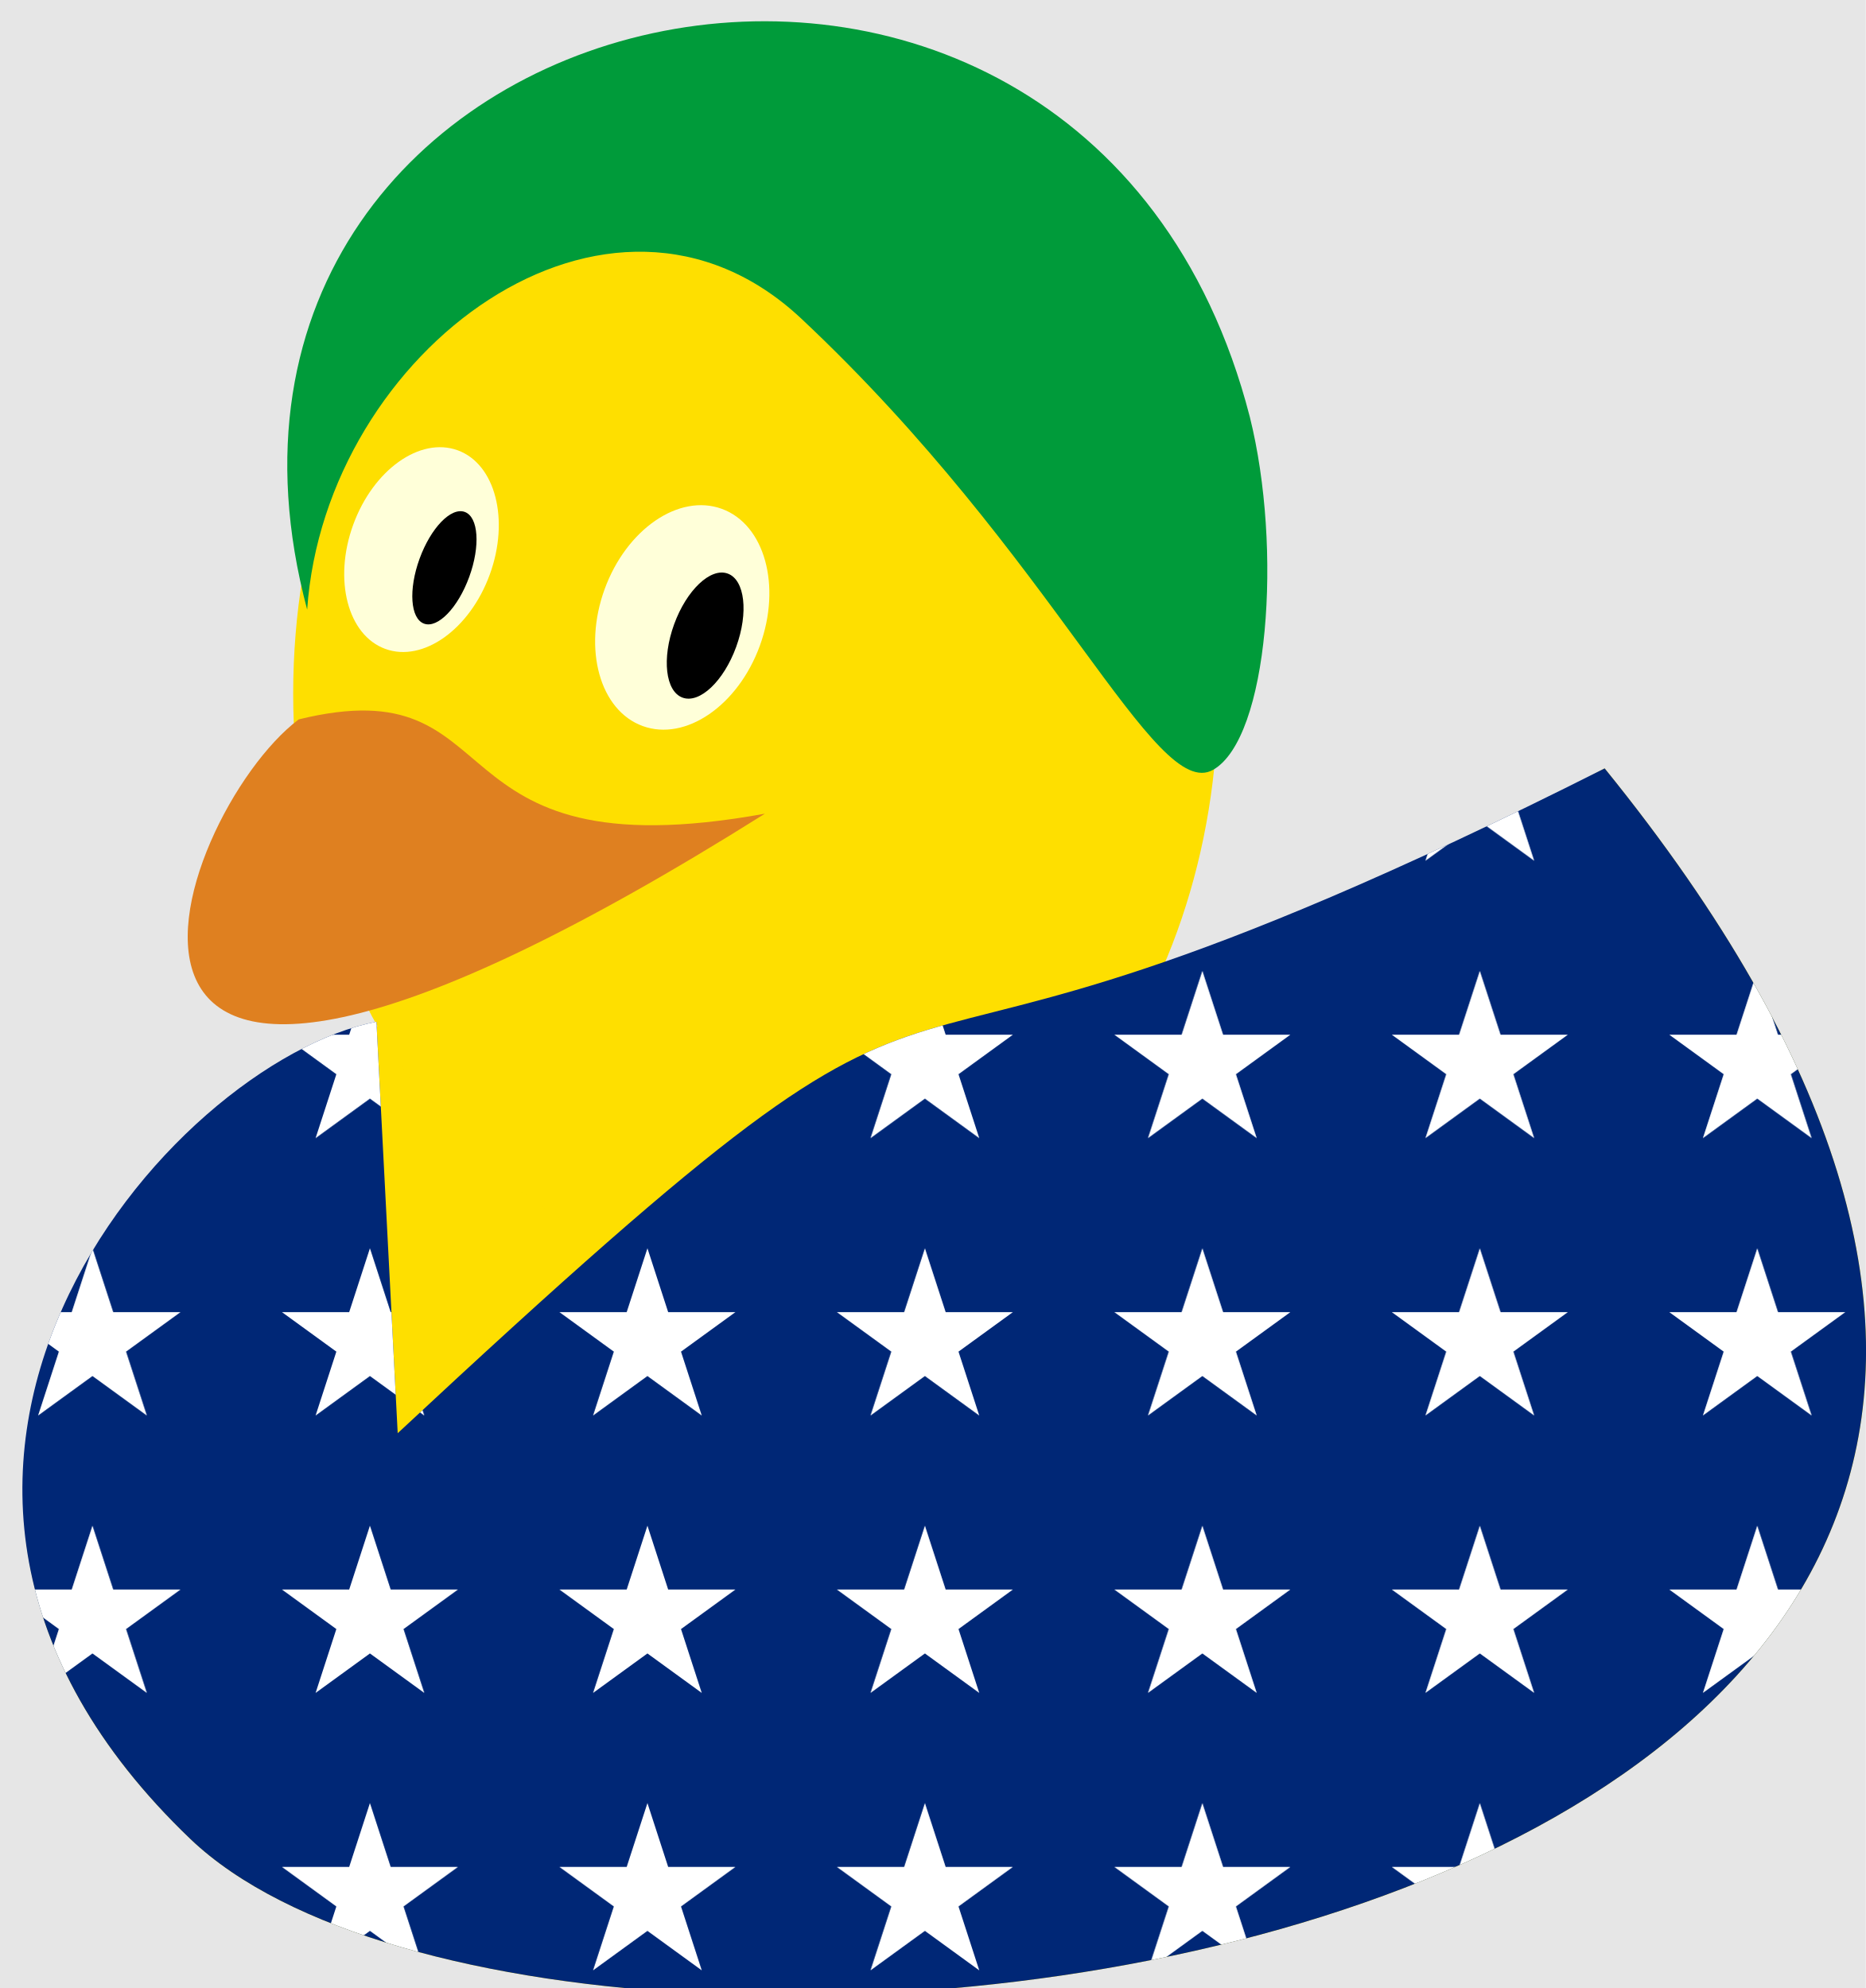
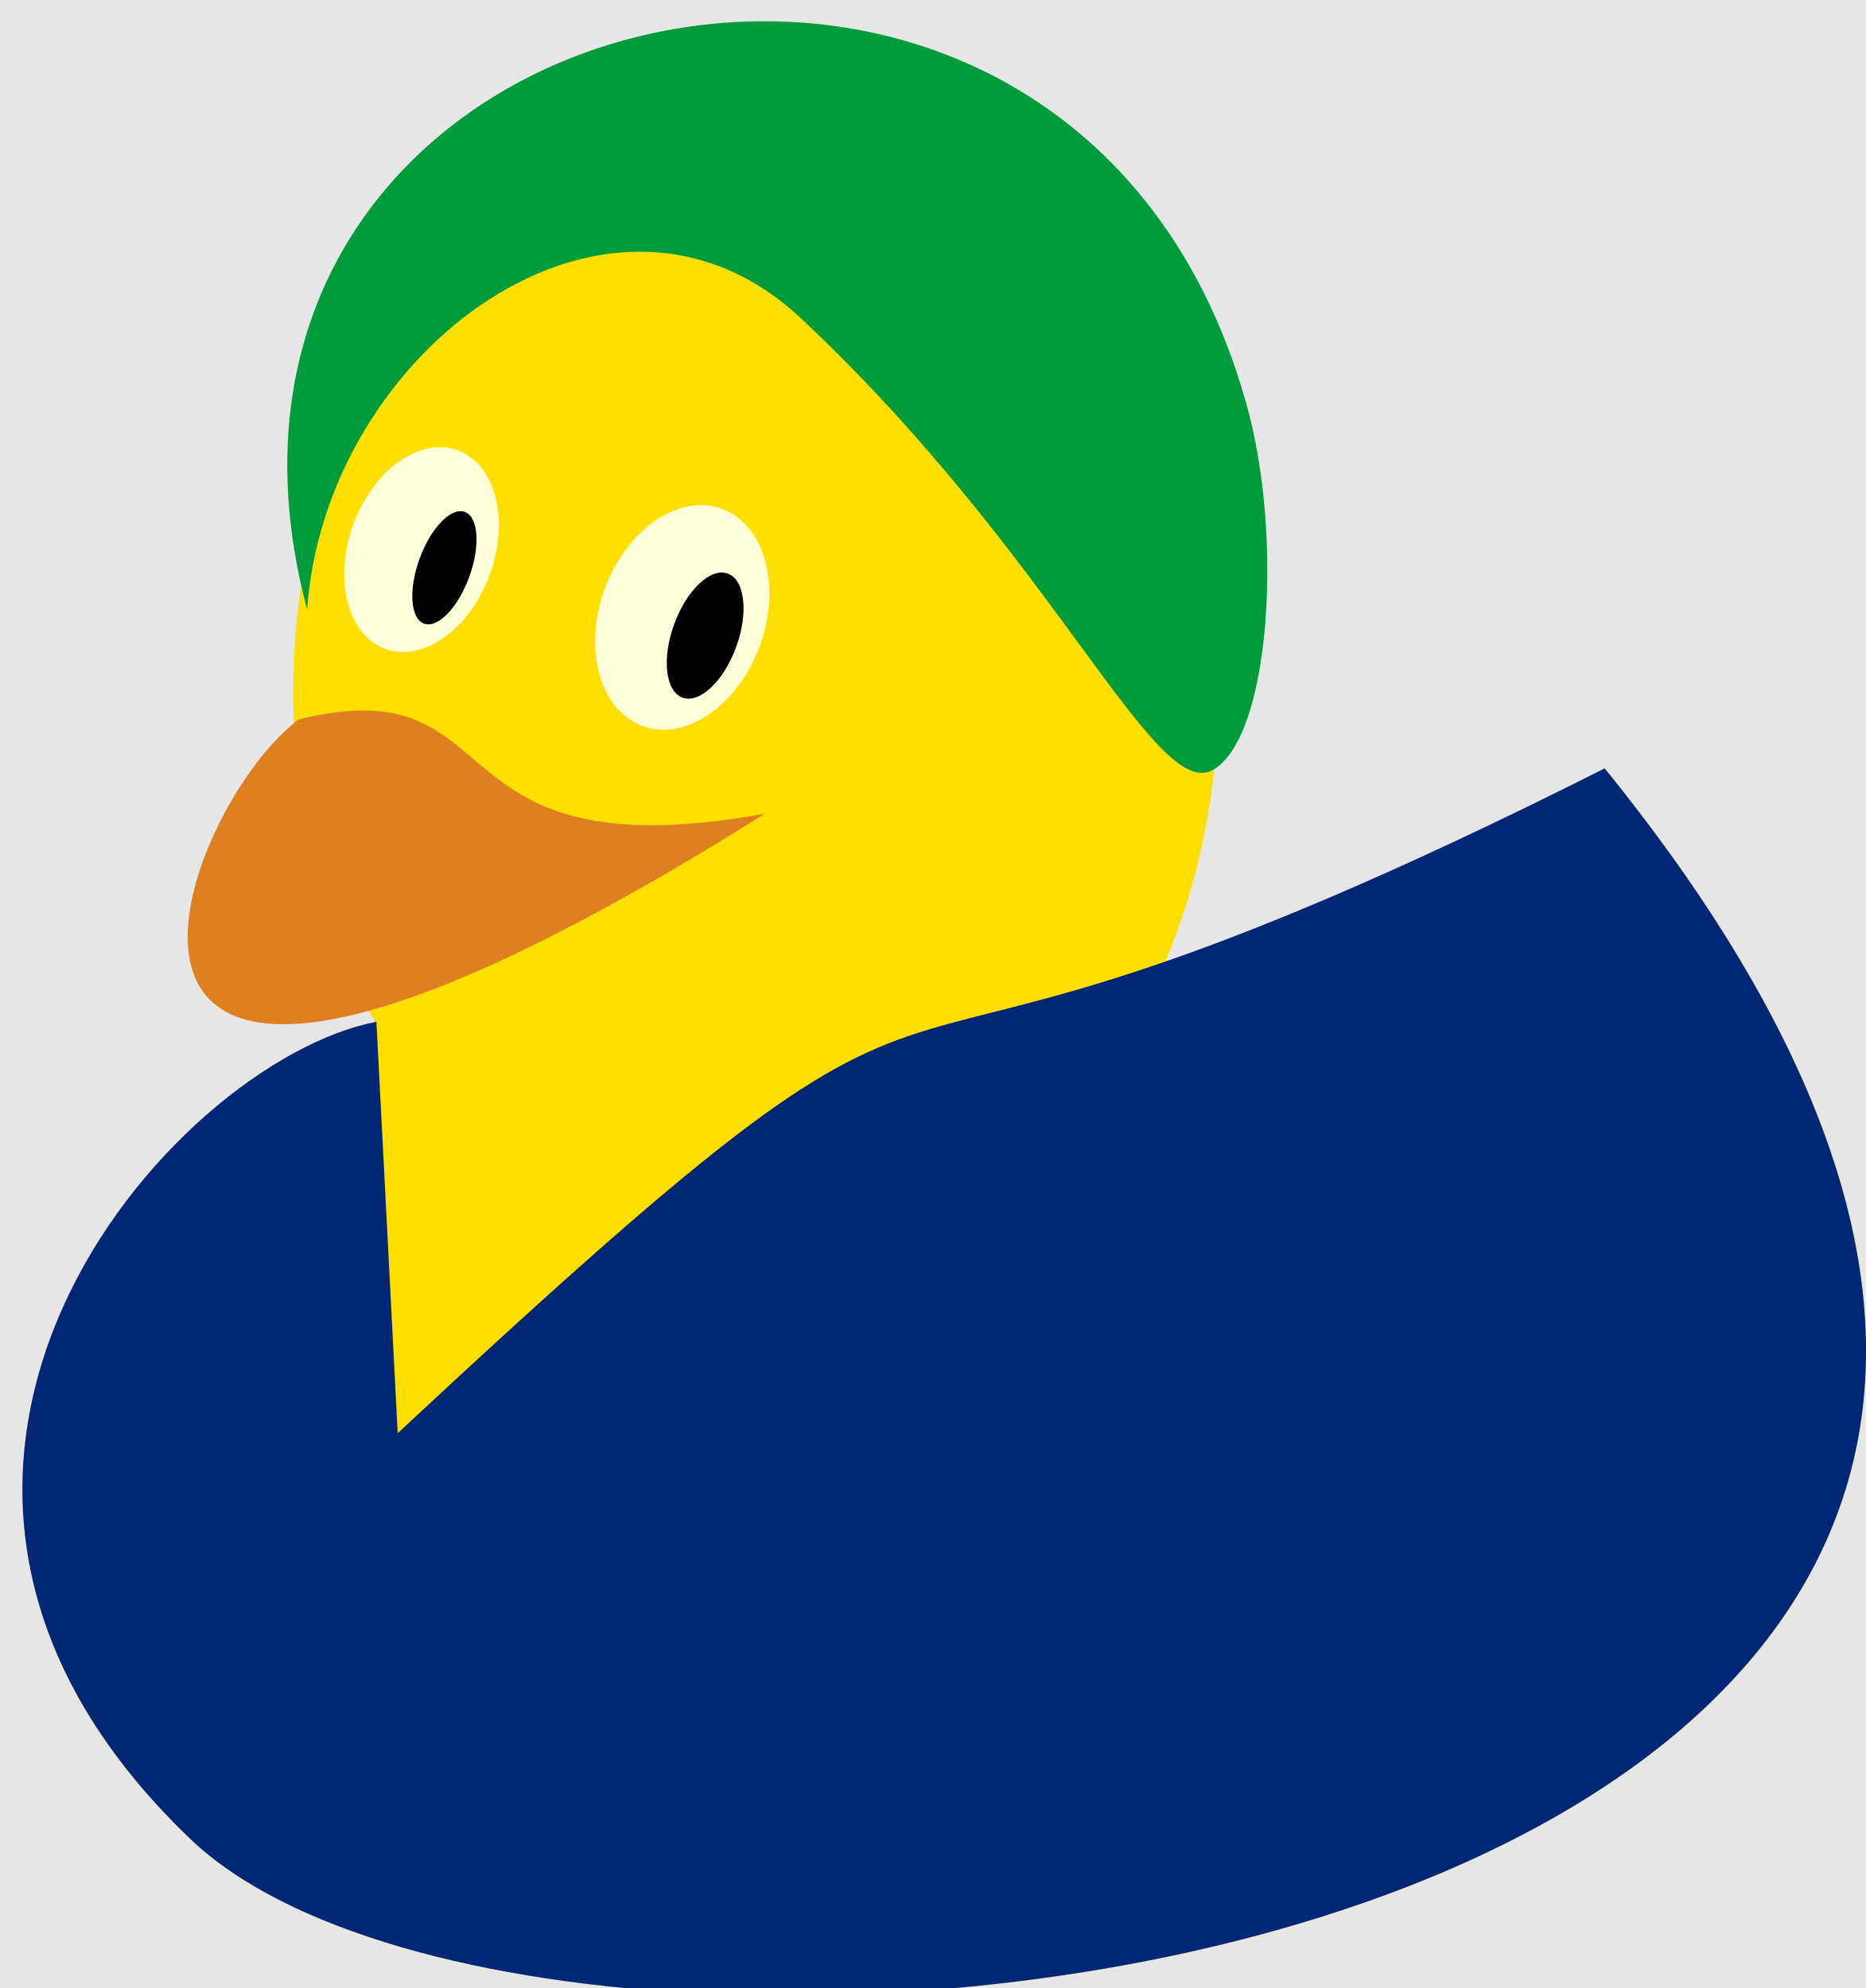
- <svg xmlns="http://www.w3.org/2000/svg" xmlns:xlink="http://www.w3.org/1999/xlink" version="1.1" viewBox="0 0 57.175 60.945">
+ <svg xmlns="http://www.w3.org/2000/svg" version="1.1" viewBox="0 0 57.175 60.945">
  <defs>
    <clipPath id="cp0">
      <path d="M11.537 31.323C5.216 32.542-5.896 45.156 5.839 56.381C17.603 67.607 78.804 60.095 49.181 23.556C22.592 36.964 32.797 24.718 12.189 43.937Z" />
    </clipPath>
  </defs>
  <g id="page1">
    <path d="M0 60.945H57.175V0H0Z" fill="#e6e6e6" />
    <path d="M12.189 31.323C5.216 32.542-5.896 45.156 5.839 56.381C17.603 67.607 78.804 60.095 49.181 23.556C24.236 36.964 32.797 24.69 12.189 31.323Z" fill="#fedf00" />
    <path d="M37.332 21.26C37.332 11.475 30.987 3.543 23.159 3.543S8.986 11.475 8.986 21.26C8.986 31.045 15.331 38.977 23.159 38.977S37.332 31.045 37.332 21.26Z" fill="#fedf00" />
    <path d="M9.156 22.054C15.874 20.409 12.983 26.844 23.443 24.945C-0 39.685 5.272 24.973 9.156 22.054Z" fill="#df8020" />
    <path d="M23.289 19.794C23.958 17.955 23.436 16.077 22.122 15.599C20.808 15.12 19.201 16.224 18.531 18.062C17.862 19.901 18.384 21.78 19.698 22.258C21.012 22.736 22.619 21.633 23.289 19.794Z" fill="#ffffd9" />
    <path d="M22.563 19.831C22.946 18.781 22.83 17.775 22.304 17.584C21.779 17.392 21.043 18.089 20.661 19.139C20.279 20.189 20.395 21.196 20.92 21.387C21.445 21.578 22.181 20.882 22.563 19.831Z" />
    <path d="M15.012 17.611C15.624 15.93 15.183 14.225 14.027 13.804C12.871 13.383 11.437 14.405 10.825 16.087C10.213 17.769 10.654 19.473 11.811 19.894C12.967 20.315 14.4 19.293 15.012 17.611Z" fill="#ffffd9" />
    <path d="M14.382 17.684C14.727 16.738 14.665 15.847 14.244 15.694C13.824 15.541 13.203 16.183 12.859 17.129C12.515 18.075 12.577 18.966 12.997 19.119C13.418 19.272 14.038 18.63 14.382 17.684Z" />
    <path d="M37.182 23.599C38.88 22.626 39.314 16.821 38.305 12.779C33.16-7.18 4.277-.595 9.414 18.689C9.963 10.746 18.683 4.255 24.559 9.768C32.346 17.076 35.394 24.622 37.182 23.599Z" fill="#009b3a" />
    <path d="M11.537 31.323C5.216 32.542-5.896 45.156 5.839 56.381C17.603 67.607 78.804 60.095 49.181 23.556C22.592 36.964 32.797 24.718 12.189 43.937Z" fill="#002776" />
    <g clip-path="url(#cp0)">
      <symbol id="tile0" style="overflow:visible">
        <path d="M5.531 57.234H.139L4.501 60.404L2.835 55.276L1.168 60.404Z" fill="#fff" />
      </symbol>
-       <pattern id="pat0" x="0" y="0" width="8.504" height="8.504" patternUnits="userSpaceOnUse">
-         <g transform="matrix(1 0 0 -1 0 60.945)">
-           <use x="0" y="0" xlink:href="#tile0" />
-           <use x="0" y="-8.504" xlink:href="#tile0" />
-           <use x="8.504" y="0" xlink:href="#tile0" />
-           <use x="8.504" y="-8.504" xlink:href="#tile0" />
-         </g>
-       </pattern>
-       <path d="M-5.896-6.662H78.804V37.389H-5.896Z" fill="url(#pat0)" transform="matrix(1 0 0 -1 0 60.945)" />
    </g>
  </g>
</svg>
